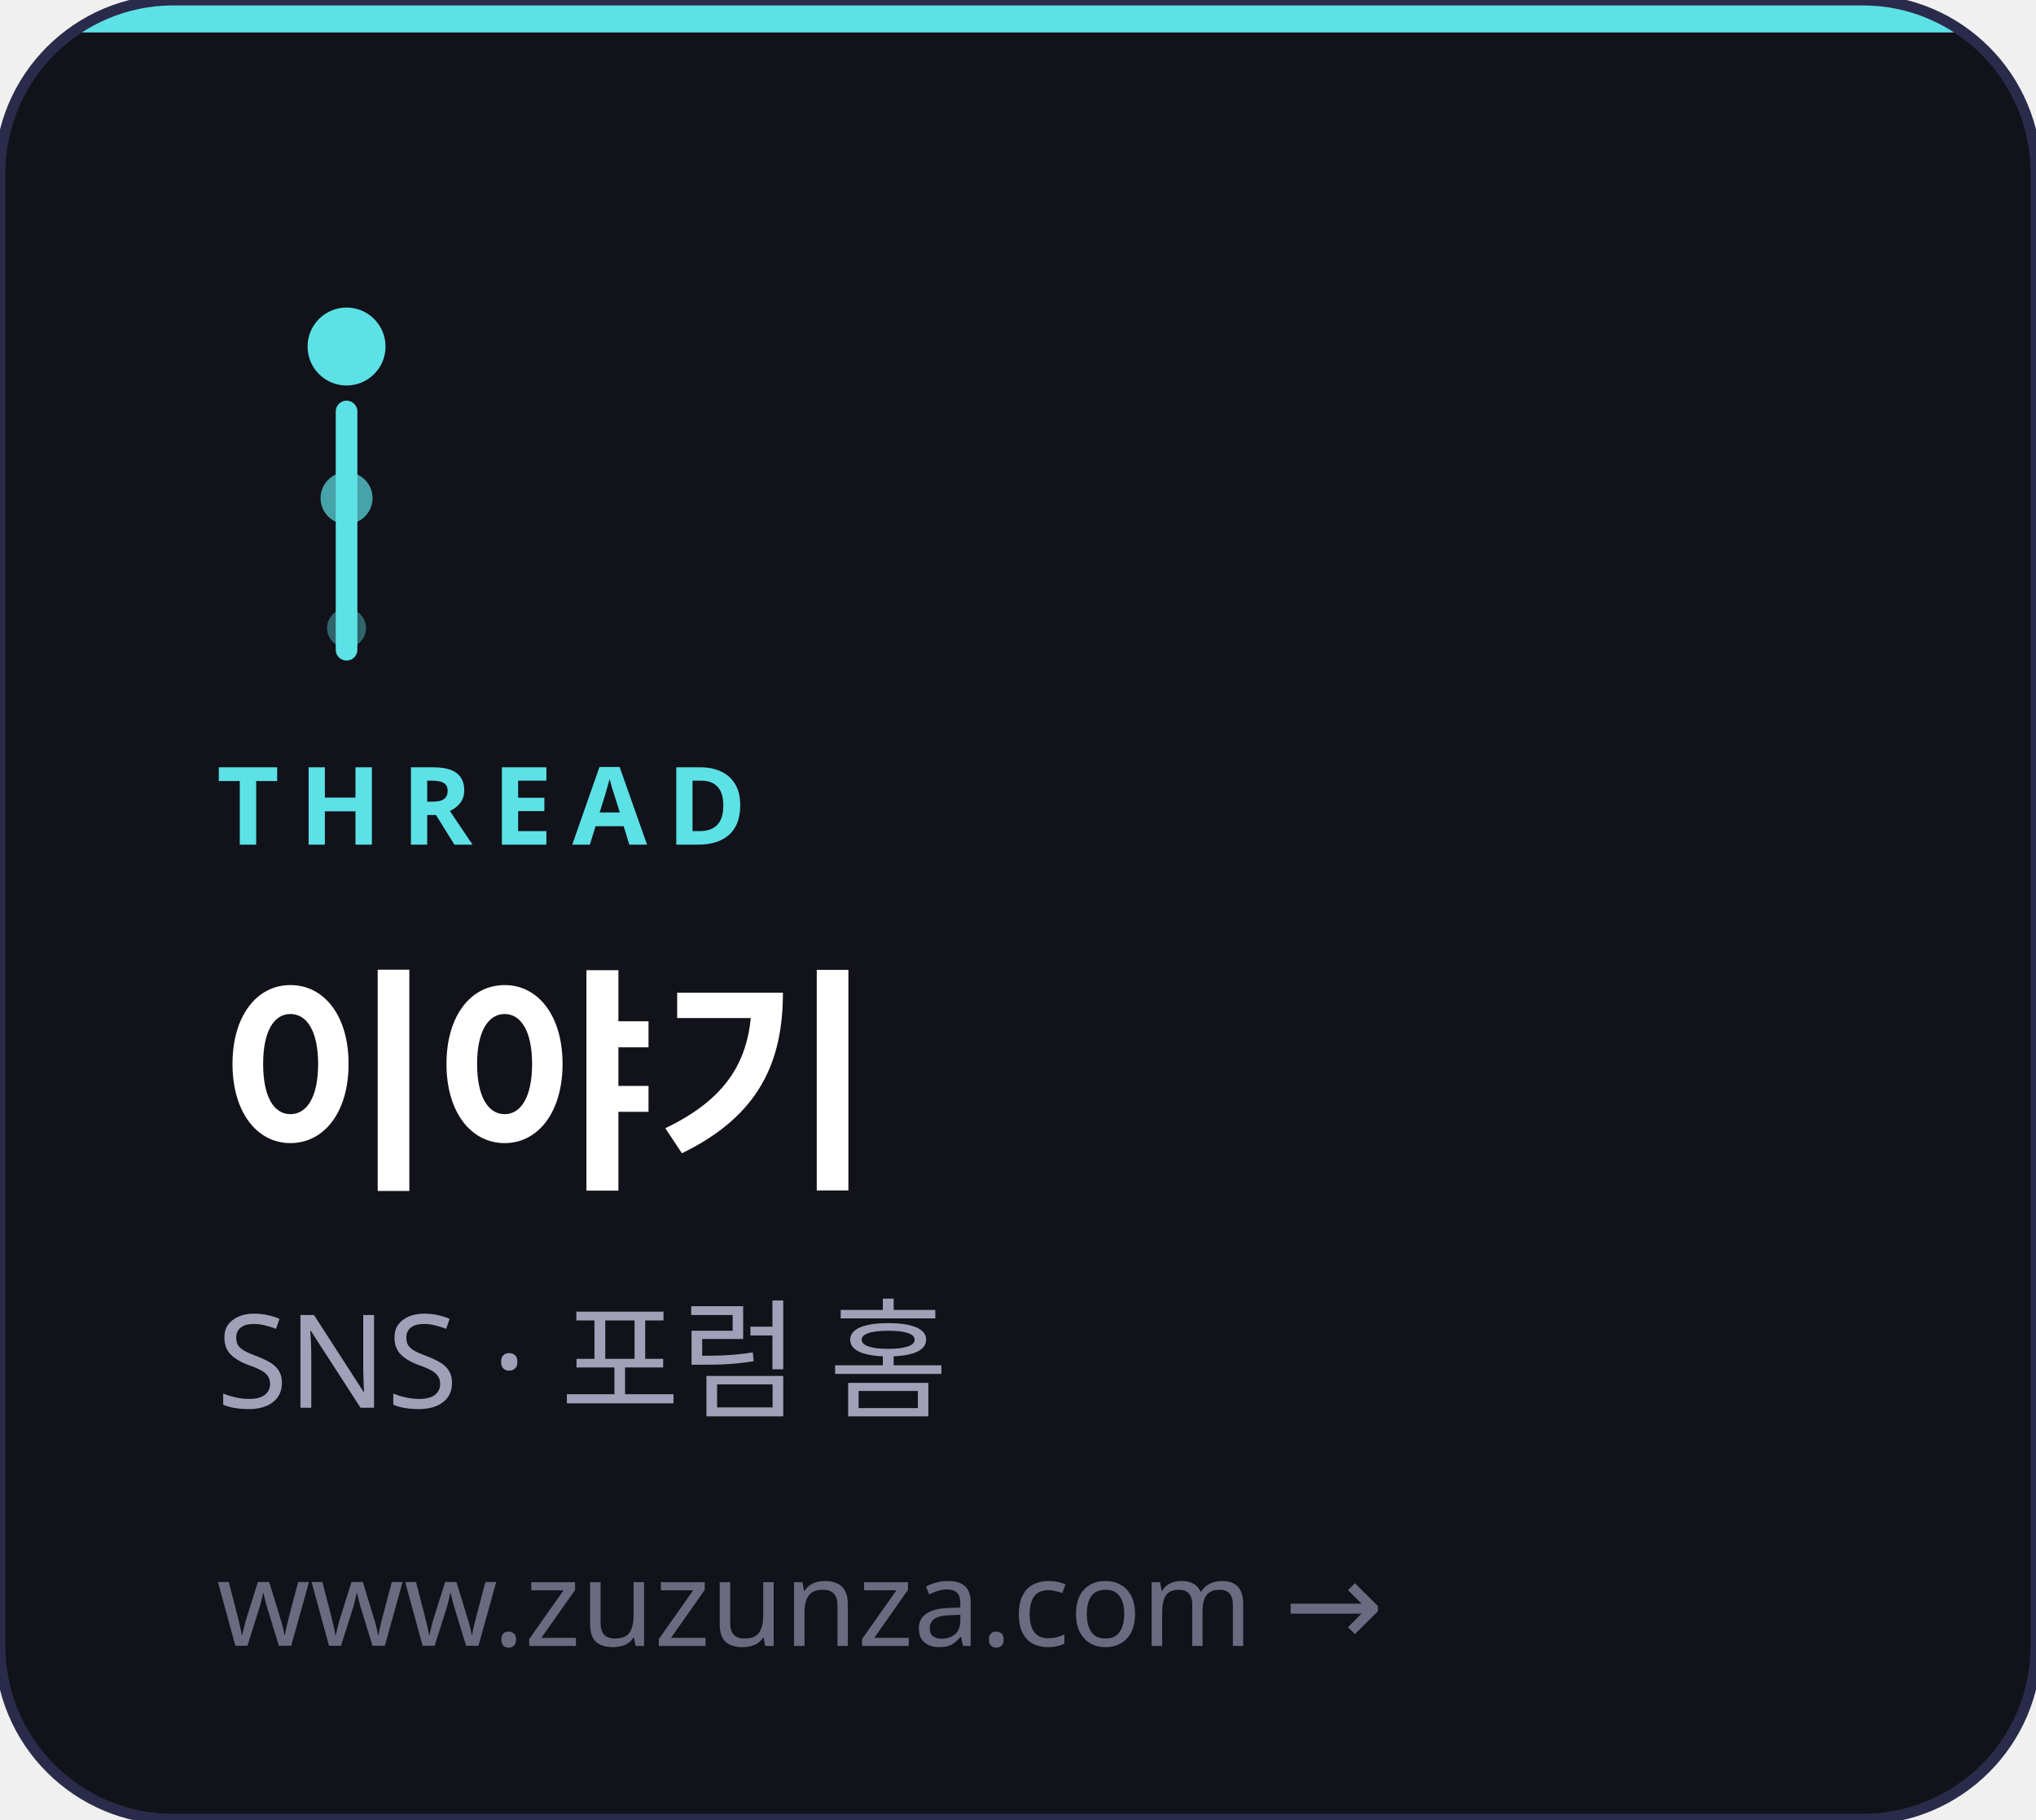
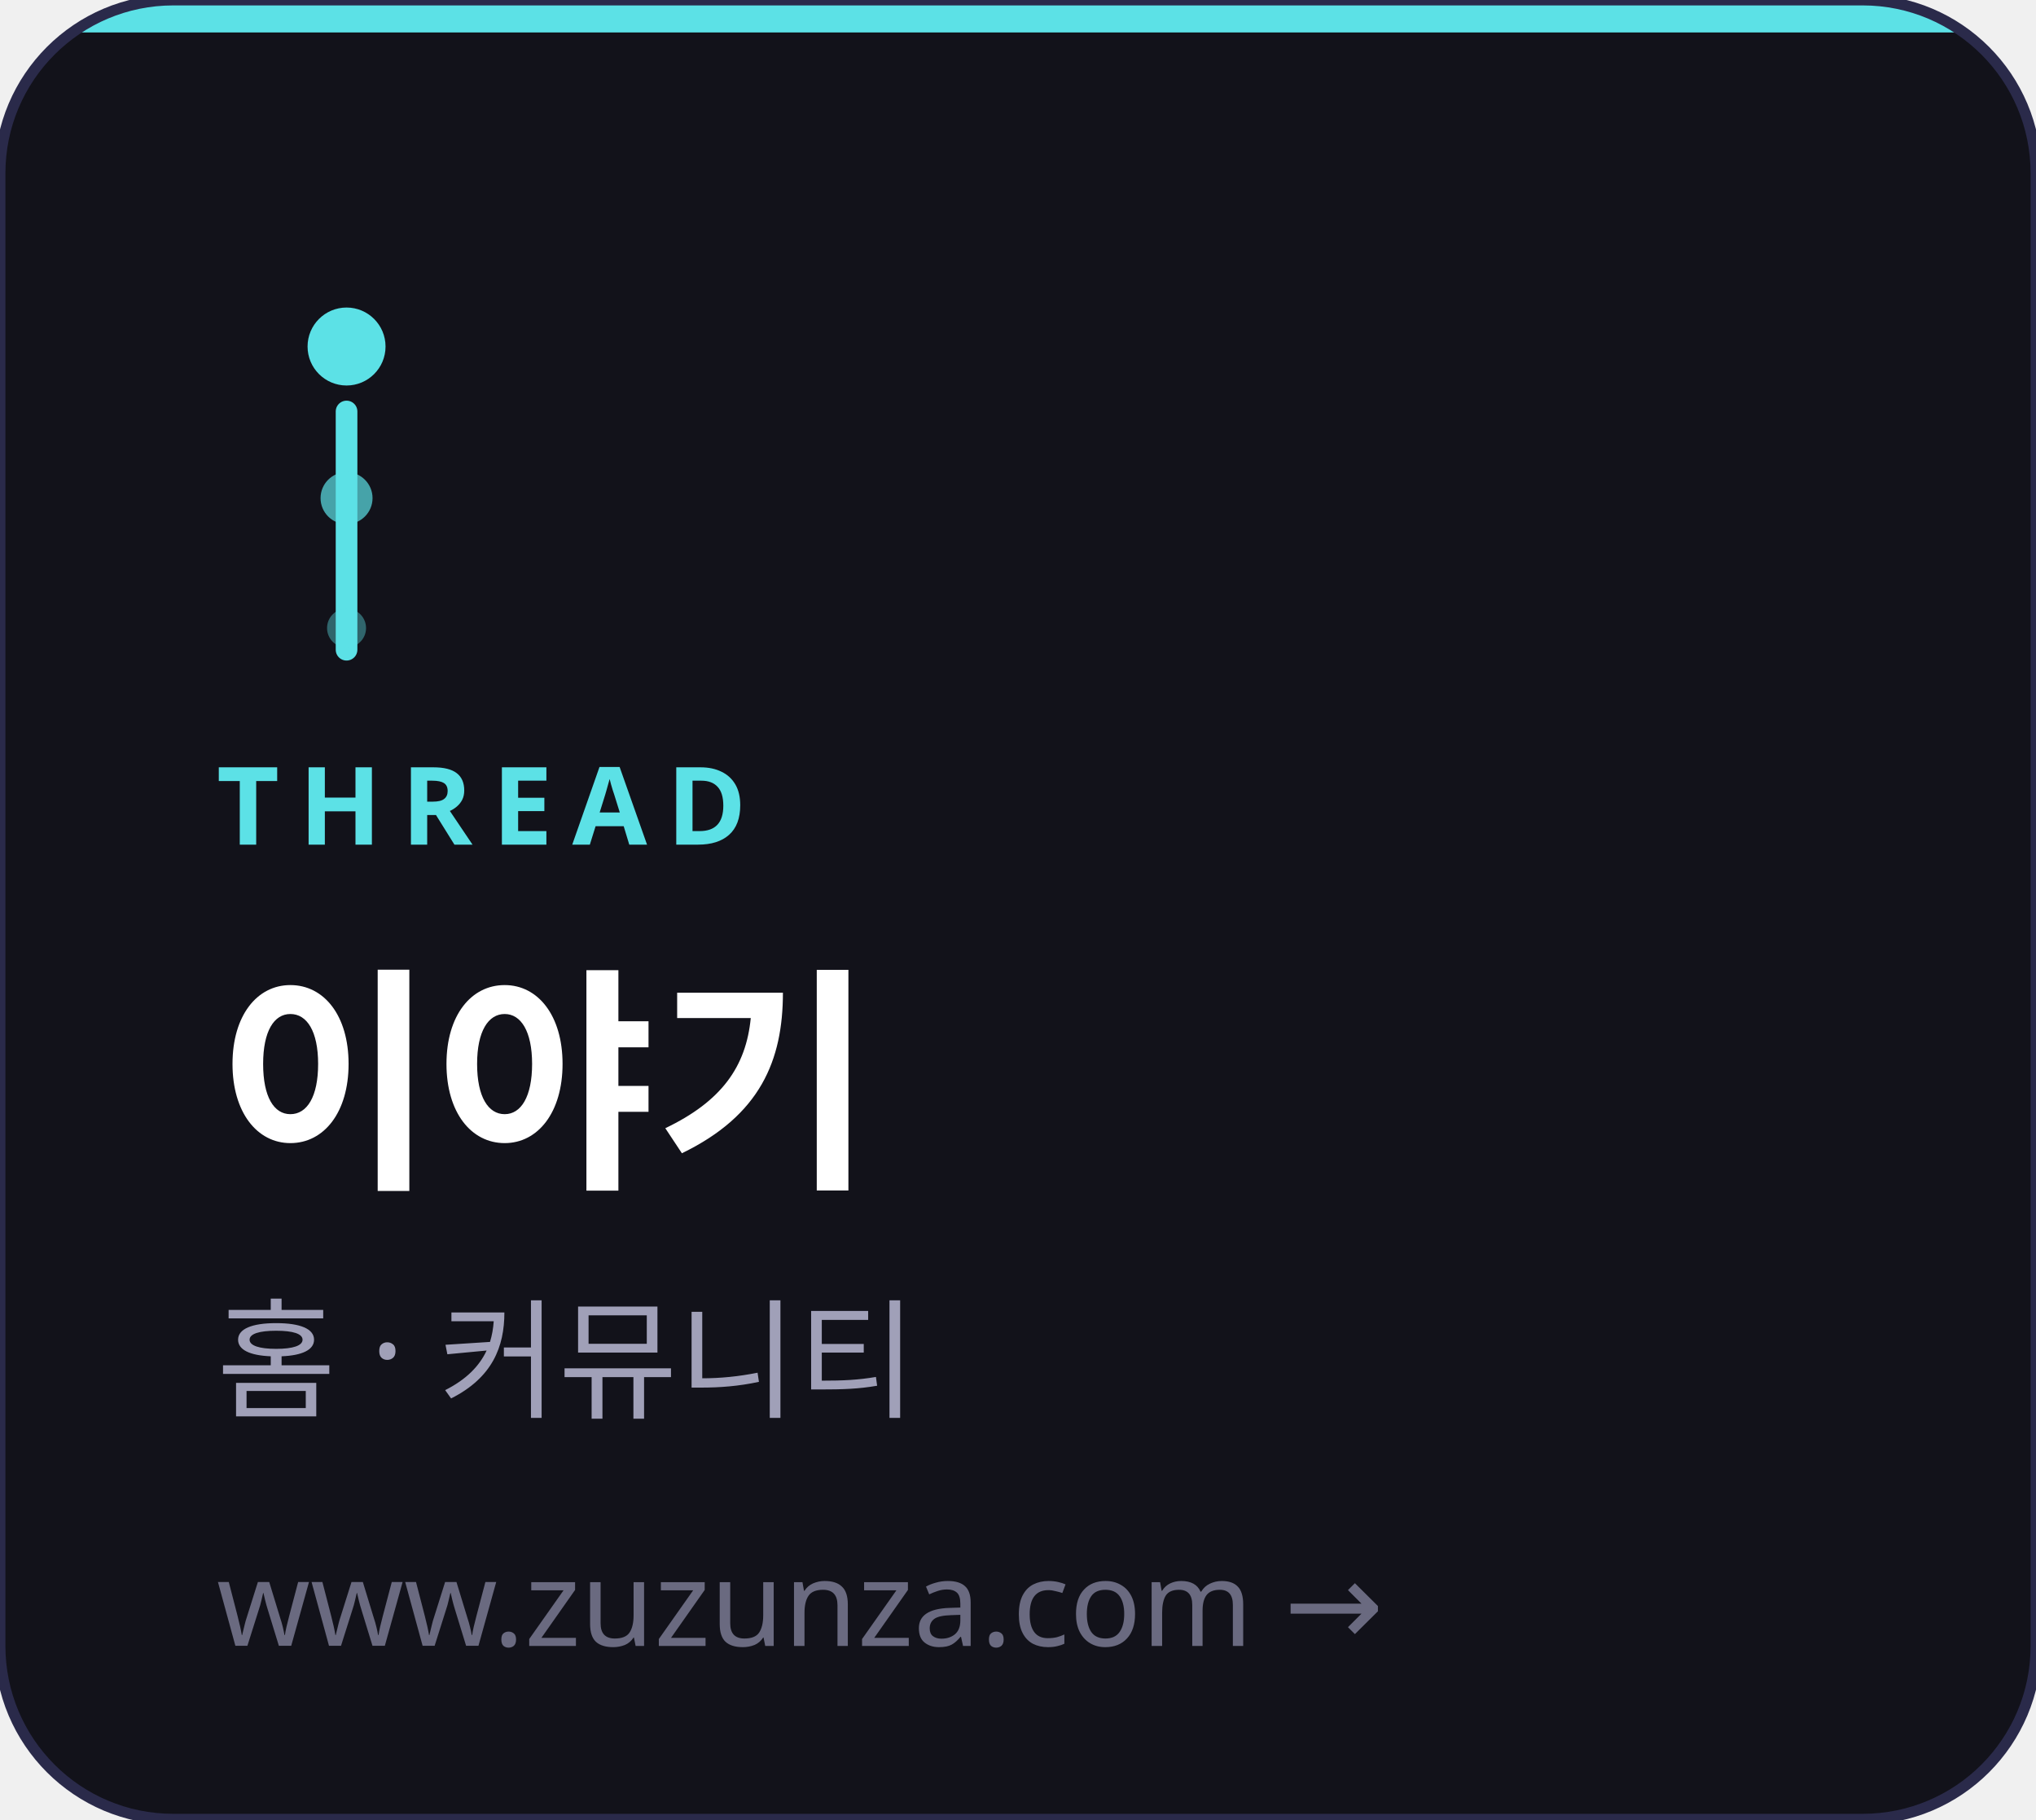
<svg xmlns="http://www.w3.org/2000/svg" viewBox="0 0 188 168" width="188" height="168" role="img" aria-label="THREAD — 이야기">
  <defs>
    <clipPath id="card">
      <rect width="188" height="168" rx="16" />
    </clipPath>
  </defs>
  <g clip-path="url(#card)">
    <rect width="188" height="168" rx="16" fill="#12121A" />
    <rect width="188" height="3" fill="#5CE1E6" />
  </g>
  <rect width="188" height="168" rx="16" fill="none" stroke="#2A2A4A" />
  <g transform="translate(8, 8)">
    <line x1="24" y1="30" x2="24" y2="52" stroke="#5CE1E6" stroke-width="2" stroke-linecap="round" />
    <circle cx="24" cy="24" r="3.6" fill="#5CE1E6" />
    <circle cx="24" cy="38" r="2.4" fill="#5CE1E6" opacity="0.7" />
    <circle cx="24" cy="50" r="1.8" fill="#5CE1E6" opacity="0.4" />
  </g>
  <text x="20" y="78" fill="#5CE1E6" font-size="10" font-weight="700" letter-spacing="0.18em" font-family="ui-sans-serif, system-ui, Apple SD Gothic Neo, Malgun Gothic, sans-serif">THREAD</text>
  <text x="20" y="108" fill="#FFFFFF" font-size="22" font-weight="700" font-family="ui-sans-serif, system-ui, Apple SD Gothic Neo, Malgun Gothic, sans-serif">이야기</text>
-   <text x="20" y="130" fill="#A0A0B8" font-size="12" font-family="ui-sans-serif, system-ui, Apple SD Gothic Neo, Malgun Gothic, sans-serif">SNS · 포럼 홈</text>
+   <text x="20" y="130" fill="#A0A0B8" font-size="12" font-family="ui-sans-serif, system-ui, Apple SD Gothic Neo, Malgun Gothic, sans-serif">홈 · 커뮤니티</text>
  <text x="20" y="152" fill="#6A6A80" font-size="11" font-family="ui-sans-serif, system-ui, Apple SD Gothic Neo, Malgun Gothic, sans-serif">www.zuzunza.com  →</text>
</svg>
